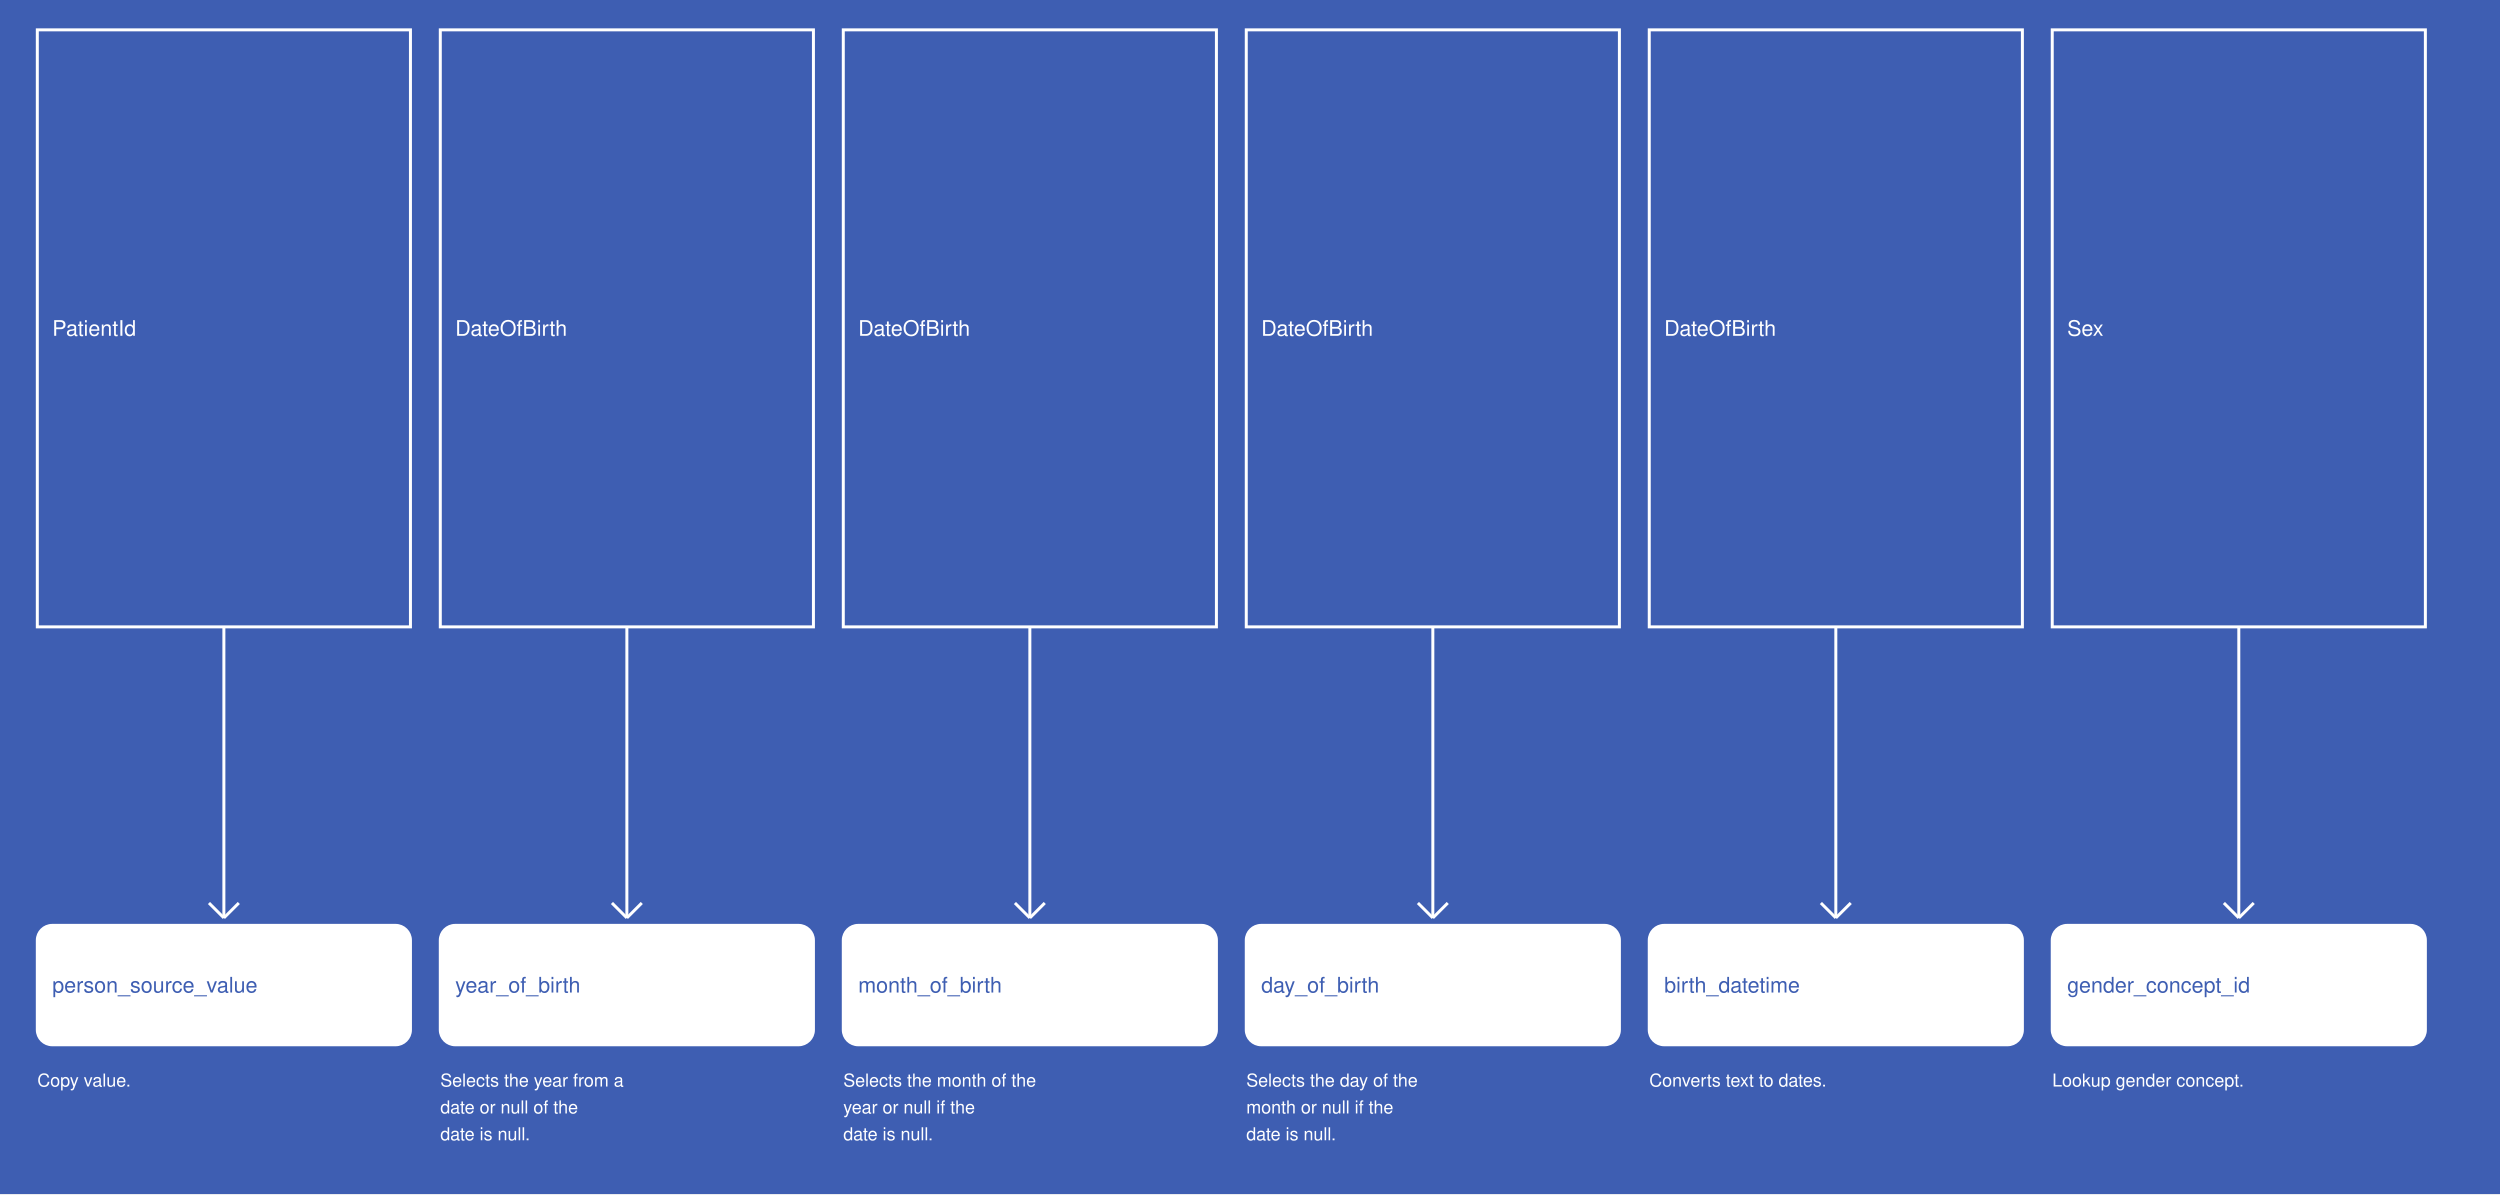
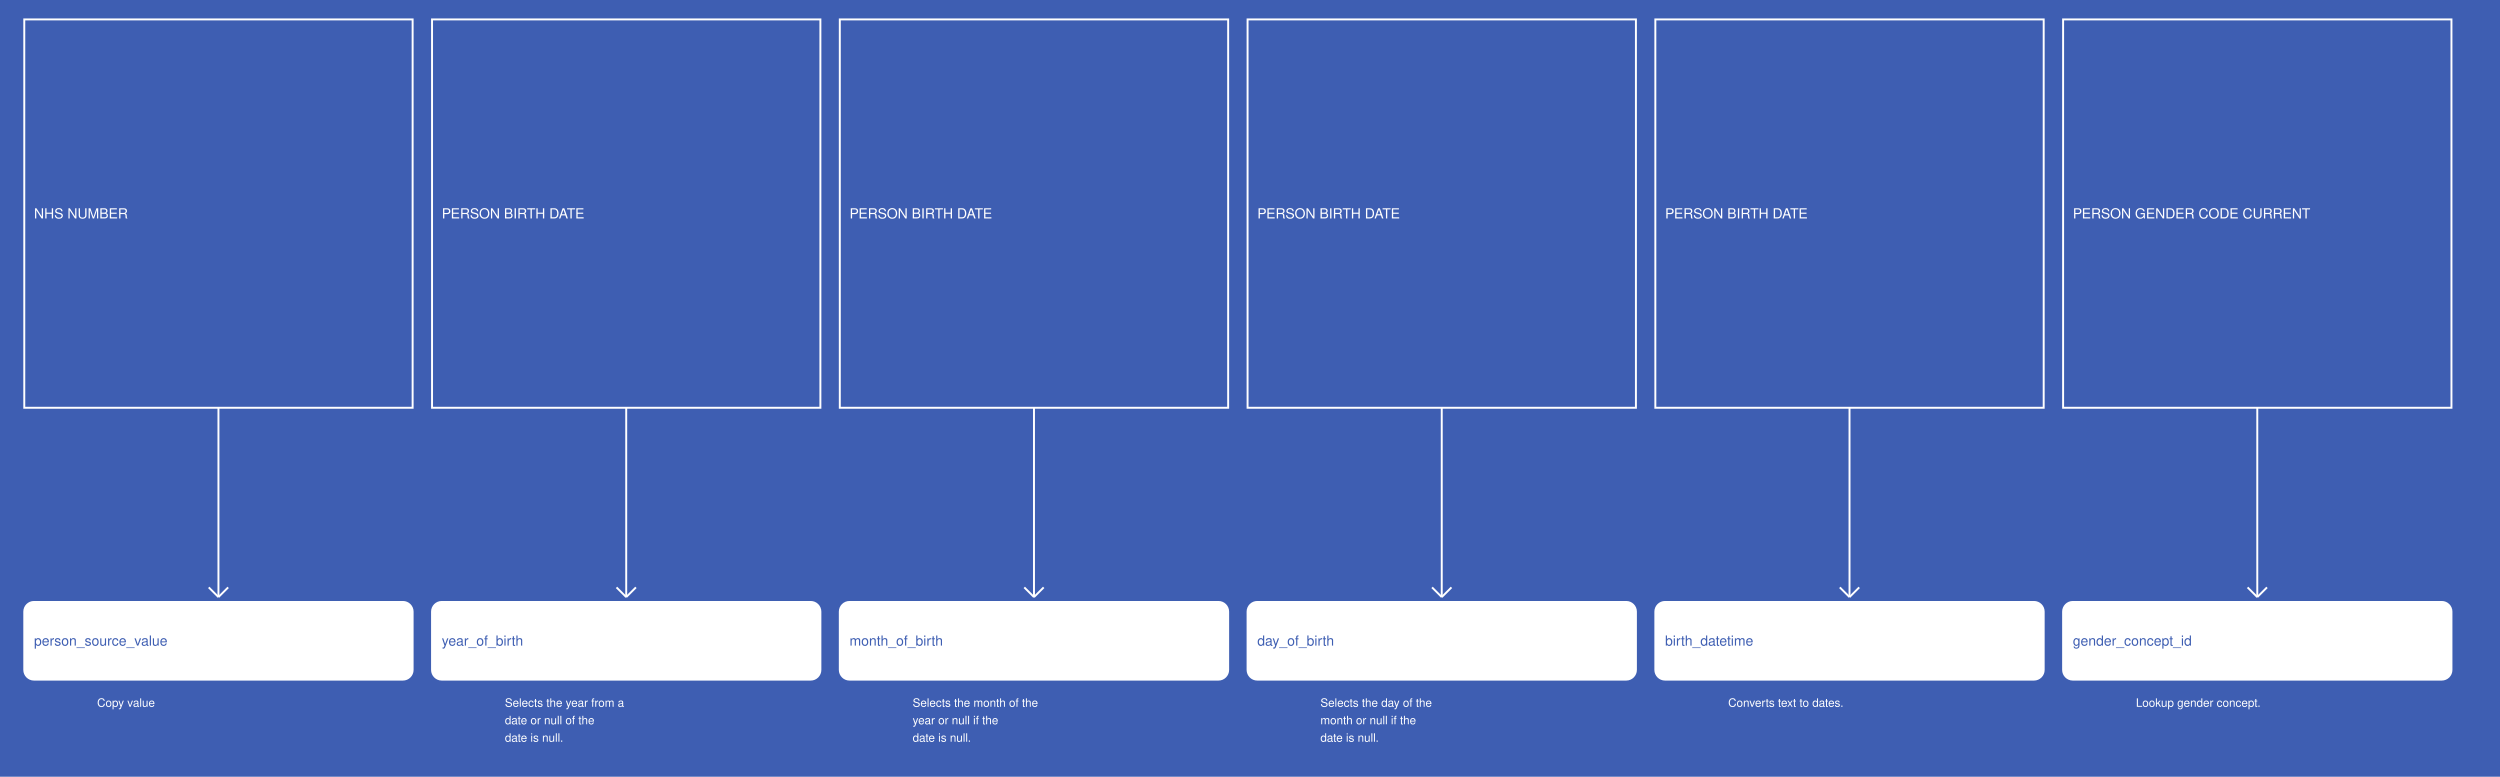
- <svg xmlns="http://www.w3.org/2000/svg" width="1675" height="800">
+ <svg xmlns="http://www.w3.org/2000/svg" width="2575" height="800">
  <rect width="100%" height="100%" fill="#3E5EB2" />
  <g>
-     <rect x="25" y="20" width="250" height="400" fill="#3E5EB2" stroke="white" stroke-width="2" />
-     <text x="35" y="225" fill="white" font-family="Helvetica" font-size="1.2em" text-anchor="start">PatientId</text>
+     <rect x="25" y="20" width="400" height="400" fill="#3E5EB2" stroke="white" stroke-width="2" />
+     <text x="35" y="225" fill="white" font-family="Helvetica" font-size="1.2em" text-anchor="start">NHS NUMBER</text>
  </g>
  <g>
-     <line x1="150" y1="420" x2="150" y2="615" stroke="white" stroke-width="2" />
-     <line x1="140" y1="605" x2="150" y2="615" stroke="white" stroke-width="2" />
-     <line x1="160" y1="605" x2="150" y2="615" stroke="white" stroke-width="2" />
-     <text x="25" y="728" fill="white" font-size="1em" font-family="Helvetica">Copy value.</text>
+     <line x1="225" y1="420" x2="225" y2="615" stroke="white" stroke-width="2" />
+     <line x1="215" y1="605" x2="225" y2="615" stroke="white" stroke-width="2" />
+     <line x1="235" y1="605" x2="225" y2="615" stroke="white" stroke-width="2" />
+     <text x="100" y="728" fill="white" font-size="1em" font-family="Helvetica">Copy value</text>
  </g>
  <g>
-     <rect x="25" y="620" width="250" height="80" fill="white" stroke="white" stroke-width="2" rx="10" />
+     <rect x="25" y="620" width="400" height="80" fill="white" stroke="white" stroke-width="2" rx="10" />
    <text x="35" y="665" fill="#3E5EB2" font-family="Helvetica" font-size="1.2em" text-anchor="start">person_source_value</text>
  </g>
  <g>
-     <rect x="295" y="20" width="250" height="400" fill="#3E5EB2" stroke="white" stroke-width="2" />
-     <text x="305" y="225" fill="white" font-family="Helvetica" font-size="1.2em" text-anchor="start">DateOfBirth</text>
+     <rect x="445" y="20" width="400" height="400" fill="#3E5EB2" stroke="white" stroke-width="2" />
+     <text x="455" y="225" fill="white" font-family="Helvetica" font-size="1.2em" text-anchor="start">PERSON BIRTH DATE</text>
  </g>
  <g>
-     <line x1="420" y1="420" x2="420" y2="615" stroke="white" stroke-width="2" />
-     <line x1="410" y1="605" x2="420" y2="615" stroke="white" stroke-width="2" />
-     <line x1="430" y1="605" x2="420" y2="615" stroke="white" stroke-width="2" />
-     <text x="295" y="728" fill="white" font-size="1em" font-family="Helvetica">Selects the year from a</text>
-     <text x="295" y="746" fill="white" font-size="1em" font-family="Helvetica">date or null of the</text>
-     <text x="295" y="764" fill="white" font-size="1em" font-family="Helvetica">date is null.</text>
+     <line x1="645" y1="420" x2="645" y2="615" stroke="white" stroke-width="2" />
+     <line x1="635" y1="605" x2="645" y2="615" stroke="white" stroke-width="2" />
+     <line x1="655" y1="605" x2="645" y2="615" stroke="white" stroke-width="2" />
+     <text x="520" y="728" fill="white" font-size="1em" font-family="Helvetica">Selects the year from a</text>
+     <text x="520" y="746" fill="white" font-size="1em" font-family="Helvetica">date or null of the</text>
+     <text x="520" y="764" fill="white" font-size="1em" font-family="Helvetica">date is null.</text>
  </g>
  <g>
-     <rect x="295" y="620" width="250" height="80" fill="white" stroke="white" stroke-width="2" rx="10" />
-     <text x="305" y="665" fill="#3E5EB2" font-family="Helvetica" font-size="1.2em" text-anchor="start">year_of_birth</text>
+     <rect x="445" y="620" width="400" height="80" fill="white" stroke="white" stroke-width="2" rx="10" />
+     <text x="455" y="665" fill="#3E5EB2" font-family="Helvetica" font-size="1.2em" text-anchor="start">year_of_birth</text>
  </g>
  <g>
-     <rect x="565" y="20" width="250" height="400" fill="#3E5EB2" stroke="white" stroke-width="2" />
-     <text x="575" y="225" fill="white" font-family="Helvetica" font-size="1.2em" text-anchor="start">DateOfBirth</text>
+     <rect x="865" y="20" width="400" height="400" fill="#3E5EB2" stroke="white" stroke-width="2" />
+     <text x="875" y="225" fill="white" font-family="Helvetica" font-size="1.2em" text-anchor="start">PERSON BIRTH DATE</text>
  </g>
  <g>
-     <line x1="690" y1="420" x2="690" y2="615" stroke="white" stroke-width="2" />
-     <line x1="680" y1="605" x2="690" y2="615" stroke="white" stroke-width="2" />
-     <line x1="700" y1="605" x2="690" y2="615" stroke="white" stroke-width="2" />
-     <text x="565" y="728" fill="white" font-size="1em" font-family="Helvetica">Selects the month of the</text>
-     <text x="565" y="746" fill="white" font-size="1em" font-family="Helvetica">year or null if the</text>
-     <text x="565" y="764" fill="white" font-size="1em" font-family="Helvetica">date is null.</text>
+     <line x1="1065" y1="420" x2="1065" y2="615" stroke="white" stroke-width="2" />
+     <line x1="1055" y1="605" x2="1065" y2="615" stroke="white" stroke-width="2" />
+     <line x1="1075" y1="605" x2="1065" y2="615" stroke="white" stroke-width="2" />
+     <text x="940" y="728" fill="white" font-size="1em" font-family="Helvetica">Selects the month of the</text>
+     <text x="940" y="746" fill="white" font-size="1em" font-family="Helvetica">year or null if the</text>
+     <text x="940" y="764" fill="white" font-size="1em" font-family="Helvetica">date is null.</text>
  </g>
  <g>
-     <rect x="565" y="620" width="250" height="80" fill="white" stroke="white" stroke-width="2" rx="10" />
-     <text x="575" y="665" fill="#3E5EB2" font-family="Helvetica" font-size="1.2em" text-anchor="start">month_of_birth</text>
+     <rect x="865" y="620" width="400" height="80" fill="white" stroke="white" stroke-width="2" rx="10" />
+     <text x="875" y="665" fill="#3E5EB2" font-family="Helvetica" font-size="1.2em" text-anchor="start">month_of_birth</text>
  </g>
  <g>
-     <rect x="835" y="20" width="250" height="400" fill="#3E5EB2" stroke="white" stroke-width="2" />
-     <text x="845" y="225" fill="white" font-family="Helvetica" font-size="1.2em" text-anchor="start">DateOfBirth</text>
+     <rect x="1285" y="20" width="400" height="400" fill="#3E5EB2" stroke="white" stroke-width="2" />
+     <text x="1295" y="225" fill="white" font-family="Helvetica" font-size="1.2em" text-anchor="start">PERSON BIRTH DATE</text>
  </g>
  <g>
-     <line x1="960" y1="420" x2="960" y2="615" stroke="white" stroke-width="2" />
-     <line x1="950" y1="605" x2="960" y2="615" stroke="white" stroke-width="2" />
-     <line x1="970" y1="605" x2="960" y2="615" stroke="white" stroke-width="2" />
-     <text x="835" y="728" fill="white" font-size="1em" font-family="Helvetica">Selects the day of the</text>
-     <text x="835" y="746" fill="white" font-size="1em" font-family="Helvetica">month or null if the</text>
-     <text x="835" y="764" fill="white" font-size="1em" font-family="Helvetica">date is null.</text>
+     <line x1="1485" y1="420" x2="1485" y2="615" stroke="white" stroke-width="2" />
+     <line x1="1475" y1="605" x2="1485" y2="615" stroke="white" stroke-width="2" />
+     <line x1="1495" y1="605" x2="1485" y2="615" stroke="white" stroke-width="2" />
+     <text x="1360" y="728" fill="white" font-size="1em" font-family="Helvetica">Selects the day of the</text>
+     <text x="1360" y="746" fill="white" font-size="1em" font-family="Helvetica">month or null if the</text>
+     <text x="1360" y="764" fill="white" font-size="1em" font-family="Helvetica">date is null.</text>
  </g>
  <g>
-     <rect x="835" y="620" width="250" height="80" fill="white" stroke="white" stroke-width="2" rx="10" />
-     <text x="845" y="665" fill="#3E5EB2" font-family="Helvetica" font-size="1.2em" text-anchor="start">day_of_birth</text>
+     <rect x="1285" y="620" width="400" height="80" fill="white" stroke="white" stroke-width="2" rx="10" />
+     <text x="1295" y="665" fill="#3E5EB2" font-family="Helvetica" font-size="1.2em" text-anchor="start">day_of_birth</text>
  </g>
  <g>
-     <rect x="1105" y="20" width="250" height="400" fill="#3E5EB2" stroke="white" stroke-width="2" />
-     <text x="1115" y="225" fill="white" font-family="Helvetica" font-size="1.2em" text-anchor="start">DateOfBirth</text>
+     <rect x="1705" y="20" width="400" height="400" fill="#3E5EB2" stroke="white" stroke-width="2" />
+     <text x="1715" y="225" fill="white" font-family="Helvetica" font-size="1.2em" text-anchor="start">PERSON BIRTH DATE</text>
  </g>
  <g>
-     <line x1="1230" y1="420" x2="1230" y2="615" stroke="white" stroke-width="2" />
-     <line x1="1220" y1="605" x2="1230" y2="615" stroke="white" stroke-width="2" />
-     <line x1="1240" y1="605" x2="1230" y2="615" stroke="white" stroke-width="2" />
-     <text x="1105" y="728" fill="white" font-size="1em" font-family="Helvetica">Converts text to dates.</text>
+     <line x1="1905" y1="420" x2="1905" y2="615" stroke="white" stroke-width="2" />
+     <line x1="1895" y1="605" x2="1905" y2="615" stroke="white" stroke-width="2" />
+     <line x1="1915" y1="605" x2="1905" y2="615" stroke="white" stroke-width="2" />
+     <text x="1780" y="728" fill="white" font-size="1em" font-family="Helvetica">Converts text to dates.</text>
  </g>
  <g>
-     <rect x="1105" y="620" width="250" height="80" fill="white" stroke="white" stroke-width="2" rx="10" />
-     <text x="1115" y="665" fill="#3E5EB2" font-family="Helvetica" font-size="1.2em" text-anchor="start">birth_datetime</text>
+     <rect x="1705" y="620" width="400" height="80" fill="white" stroke="white" stroke-width="2" rx="10" />
+     <text x="1715" y="665" fill="#3E5EB2" font-family="Helvetica" font-size="1.2em" text-anchor="start">birth_datetime</text>
  </g>
  <g>
-     <rect x="1375" y="20" width="250" height="400" fill="#3E5EB2" stroke="white" stroke-width="2" />
-     <text x="1385" y="225" fill="white" font-family="Helvetica" font-size="1.2em" text-anchor="start">Sex</text>
+     <rect x="2125" y="20" width="400" height="400" fill="#3E5EB2" stroke="white" stroke-width="2" />
+     <text x="2135" y="225" fill="white" font-family="Helvetica" font-size="1.2em" text-anchor="start">PERSON GENDER CODE CURRENT</text>
  </g>
  <g>
-     <line x1="1500" y1="420" x2="1500" y2="615" stroke="white" stroke-width="2" />
-     <line x1="1490" y1="605" x2="1500" y2="615" stroke="white" stroke-width="2" />
-     <line x1="1510" y1="605" x2="1500" y2="615" stroke="white" stroke-width="2" />
-     <text x="1375" y="728" fill="white" font-size="1em" font-family="Helvetica">Lookup gender concept.</text>
+     <line x1="2325" y1="420" x2="2325" y2="615" stroke="white" stroke-width="2" />
+     <line x1="2315" y1="605" x2="2325" y2="615" stroke="white" stroke-width="2" />
+     <line x1="2335" y1="605" x2="2325" y2="615" stroke="white" stroke-width="2" />
+     <text x="2200" y="728" fill="white" font-size="1em" font-family="Helvetica">Lookup gender concept.</text>
  </g>
  <g>
-     <rect x="1375" y="620" width="250" height="80" fill="white" stroke="white" stroke-width="2" rx="10" />
-     <text x="1385" y="665" fill="#3E5EB2" font-family="Helvetica" font-size="1.2em" text-anchor="start">gender_concept_id</text>
+     <rect x="2125" y="620" width="400" height="80" fill="white" stroke="white" stroke-width="2" rx="10" />
+     <text x="2135" y="665" fill="#3E5EB2" font-family="Helvetica" font-size="1.2em" text-anchor="start">gender_concept_id</text>
  </g>
</svg>
